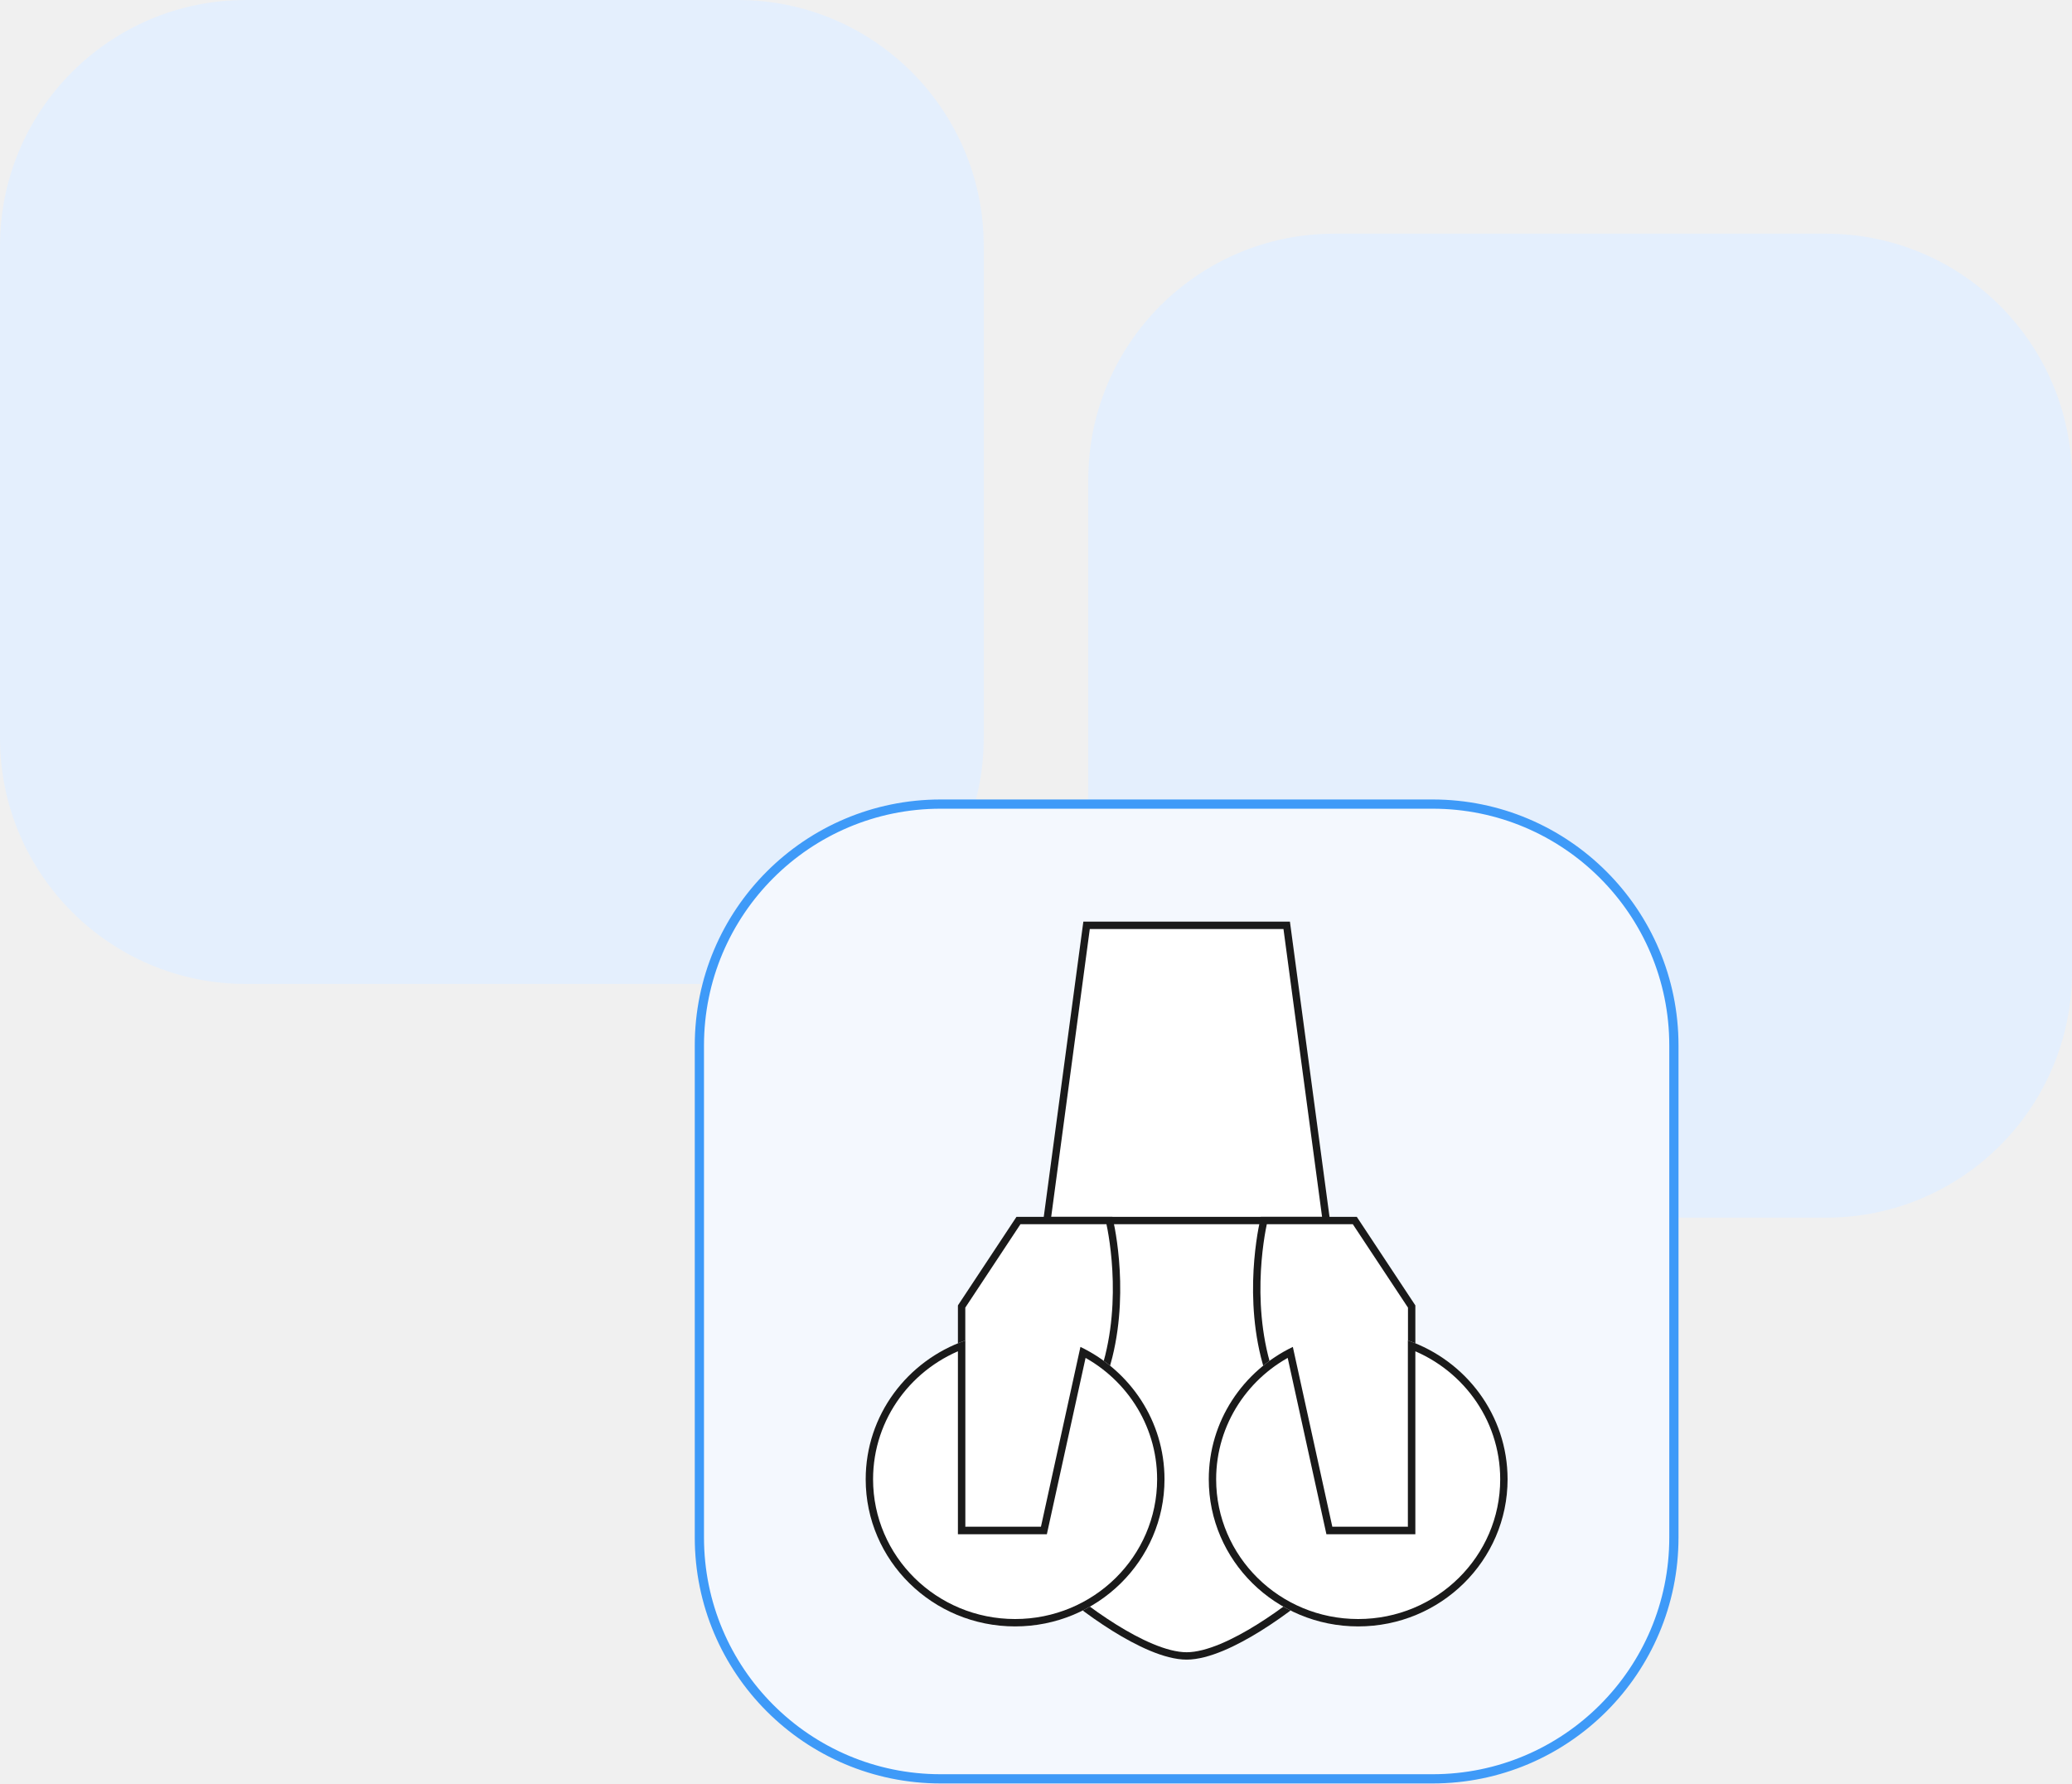
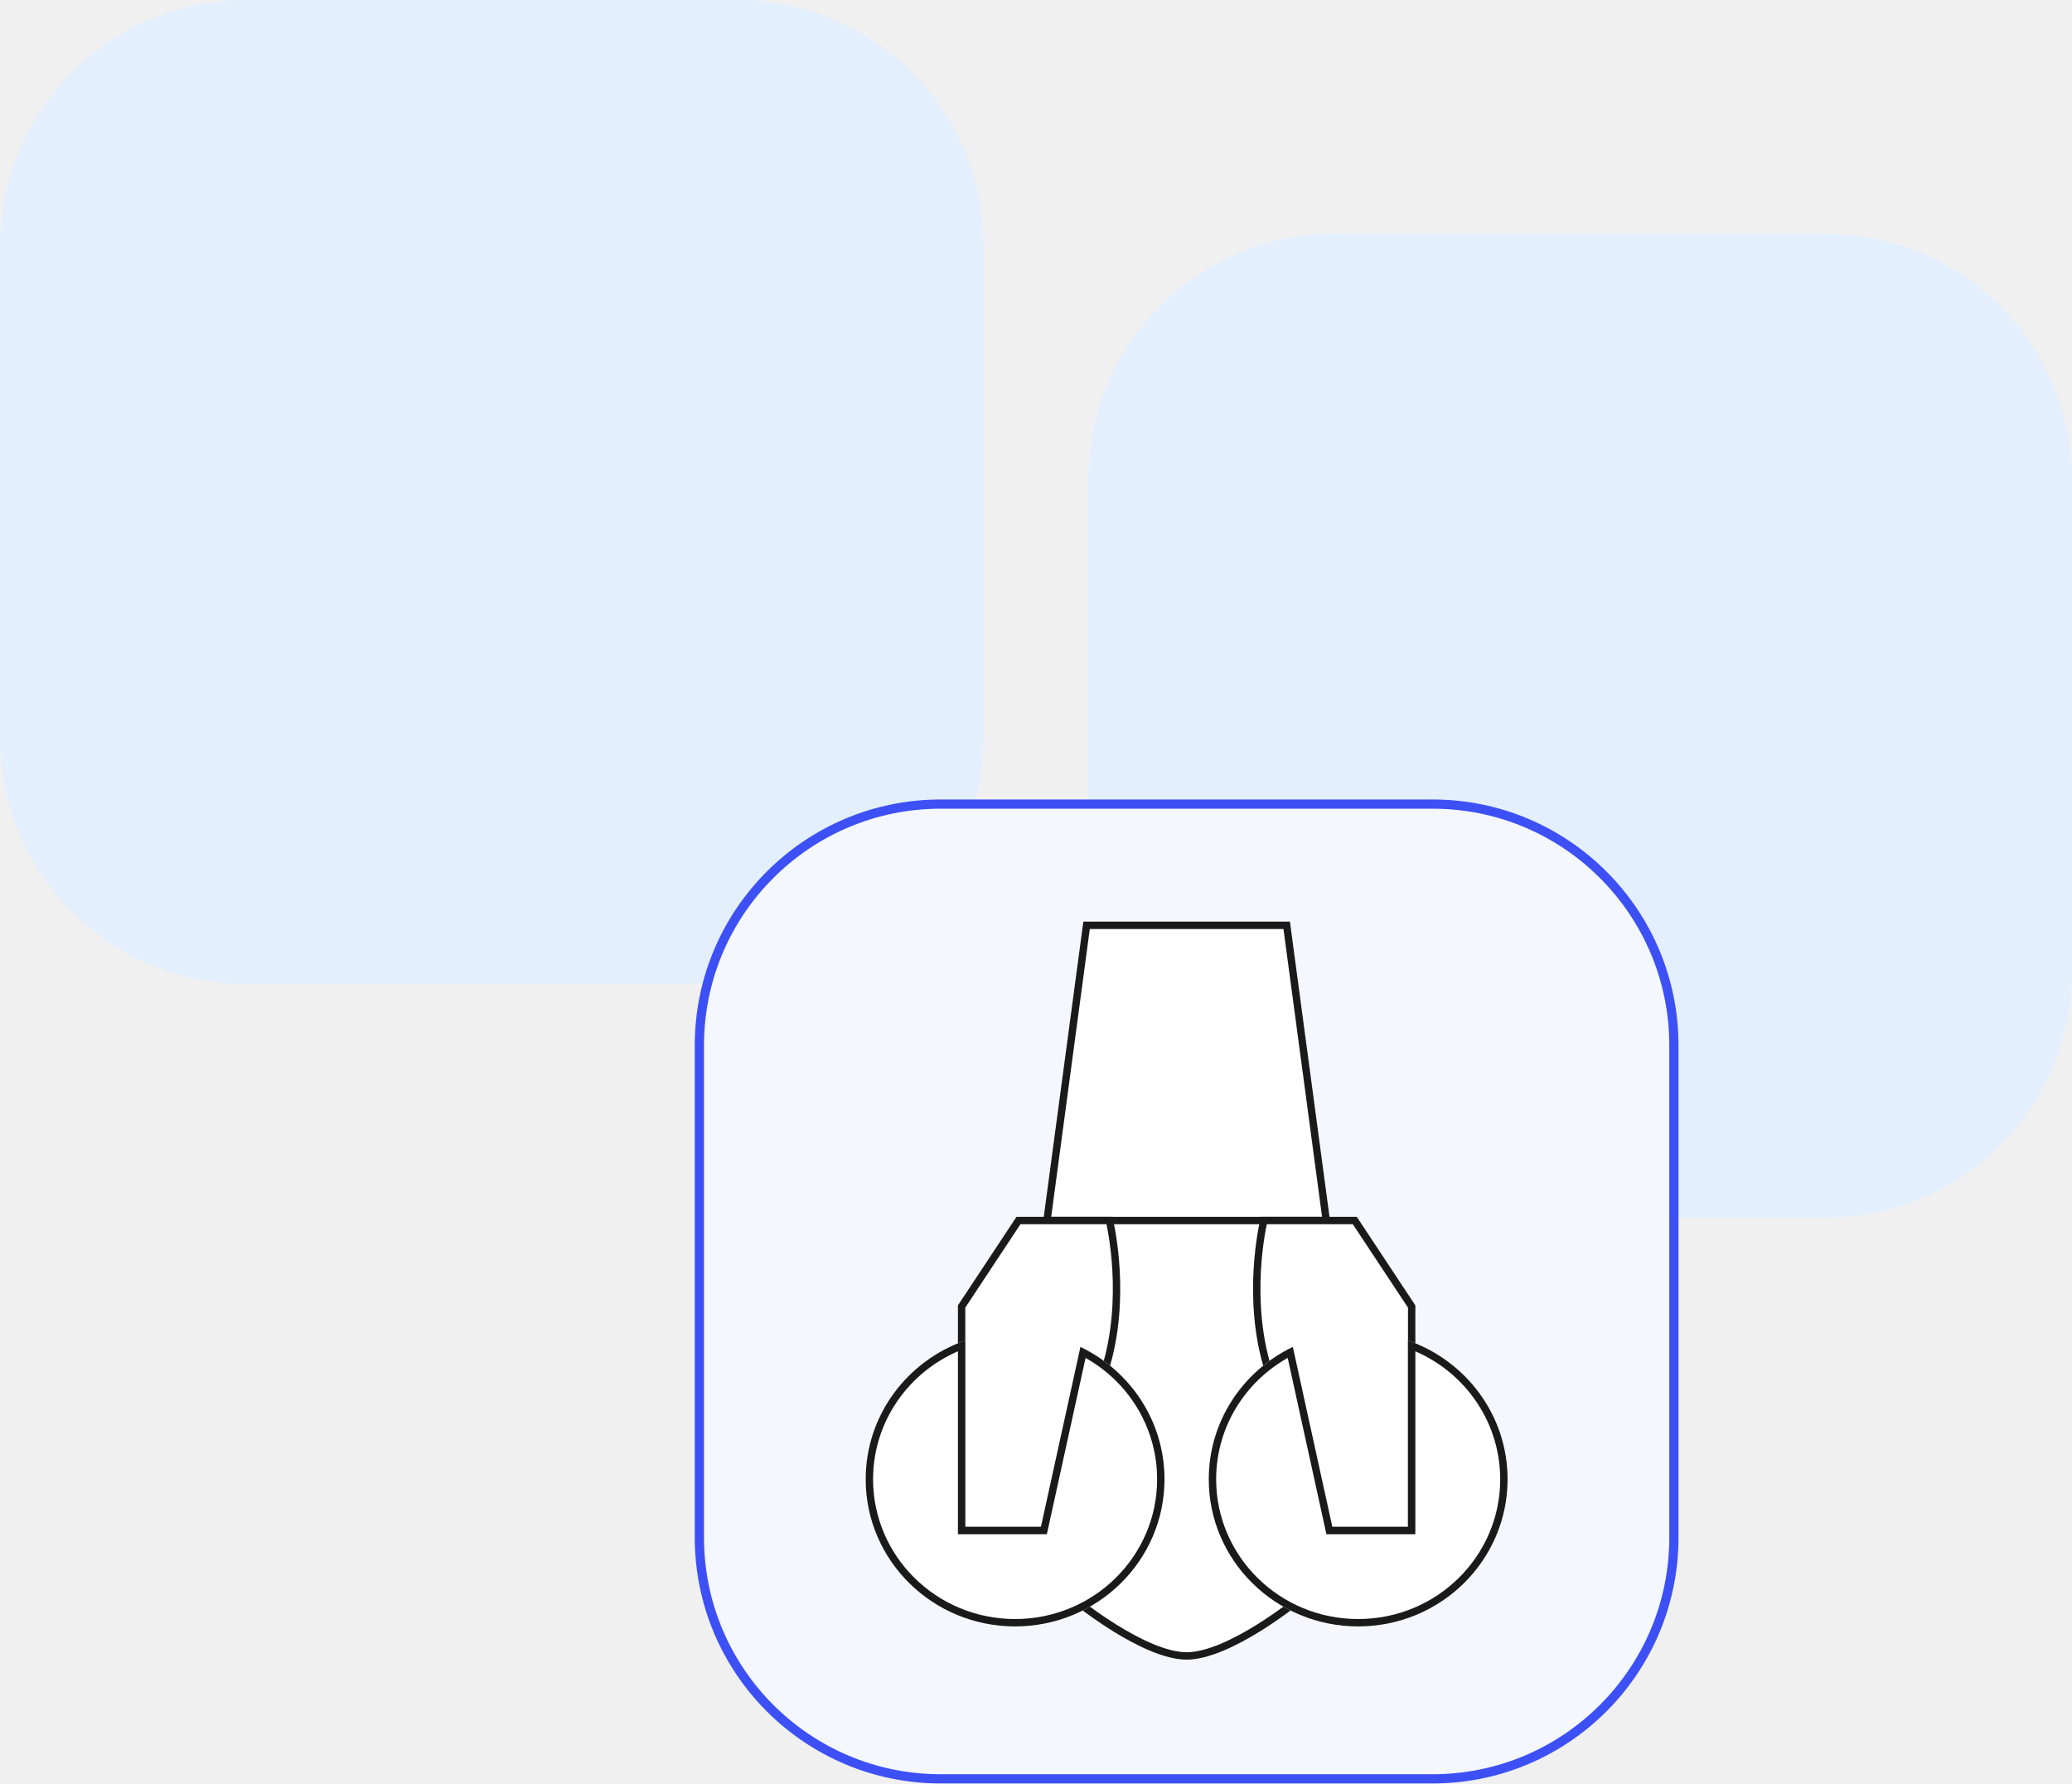
<svg xmlns="http://www.w3.org/2000/svg" width="337" height="290" fill="none">
  <rect width="160" height="160" x="177" y="38" fill="#e4effd" rx="40" />
  <rect width="160" height="160" fill="#e4effd" rx="40" />
-   <rect width="158.5" height="158.5" x="113.75" y="130.75" fill="#f4f8fe" stroke="#3e9af8" stroke-width="1.5" rx="39.25" />
+   <rect width="158.5" height="158.5" x="113.75" y="130.75" fill="#f4f8fe" stroke="#3d50f5" stroke-width="1.5" rx="39.25" />
  <path fill="#fff" stroke="#1a1a1a" stroke-width="1.2" d="m170.286 198.465 6.439-48h32.55l6.439 48zm4.714 0h36v61.813l-.272.215a70 70 0 0 1-6.021 4.213c-1.855 1.152-3.923 2.297-5.968 3.153-2.053.858-4.038 1.406-5.739 1.406s-3.686-.548-5.739-1.406c-2.045-.856-4.113-2.001-5.968-3.153a70 70 0 0 1-6.021-4.213l-.272-.215z" />
  <path fill="#fff" stroke="#1a1a1a" stroke-width="1.2" d="m205.543 198.498.007-.033h14.802l9.248 13.981v36.419h-13.333l-.208-.476a403 403 0 0 1-4.127-9.89c-2.4-5.983-5.085-13.148-6.275-17.977-1.413-5.736-1.415-11.366-1.06-15.571.177-2.1.443-3.84.665-5.052.11-.606.209-1.08.281-1.401Zm-25.086 0-.007-.033h-14.802l-9.248 13.981v36.419h13.333l.208-.476a403 403 0 0 0 4.127-9.89c2.4-5.983 5.085-13.148 6.275-17.977 1.413-5.736 1.415-11.366 1.06-15.571-.177-2.1-.443-3.84-.665-5.052-.11-.606-.209-1.08-.281-1.401Z" />
  <mask id="a" fill="#fff">
    <path fill-rule="evenodd" d="M229 217.975v30.304h-12.3l-6.427-29.263c-8.095 3.882-13.673 12.061-13.673 21.523 0 13.214 10.879 23.926 24.3 23.926 13.42 0 24.3-10.712 24.3-23.926 0-10.417-6.762-19.28-16.2-22.564" clip-rule="evenodd" />
  </mask>
  <path fill="#fff" fill-rule="evenodd" d="M229 217.975v30.304h-12.3l-6.427-29.263c-8.095 3.882-13.673 12.061-13.673 21.523 0 13.214 10.879 23.926 24.3 23.926 13.42 0 24.3-10.712 24.3-23.926 0-10.417-6.762-19.28-16.2-22.564" clip-rule="evenodd" />
  <path fill="#1a1a1a" d="m216.774 217.055.526 31.214-1.2.02-.525-31.214zm12.226.92h-1.2v-1.689l1.594.555zm0 30.304h1.2v1.2H229zm-12.3 0v1.2h-.965l-.207-.943zm-6.427-29.263-.519-1.082 1.366-.655.325 1.48zm19.927-1.041v30.304h-2.4v-30.304zm-1.2 31.504h-12.3v-2.4H229zm-13.472-.943-6.427-29.262 2.344-.515 6.427 29.262zm-4.736-28.438c-7.702 3.694-12.992 11.466-12.992 20.441h-2.4c0-9.948 5.866-18.534 14.354-22.605zM197.8 240.539c0 12.534 10.325 22.726 23.1 22.726v2.4c-14.066 0-25.5-11.232-25.5-25.126zm23.1 22.726c12.775 0 23.1-10.192 23.1-22.726h2.4c0 13.894-11.434 25.126-25.5 25.126zm23.1-22.726c0-9.881-6.414-18.306-15.394-21.431l.788-2.267c9.896 3.444 17.006 12.744 17.006 23.698z" mask="url(#a)" />
  <mask id="b" fill="#fff">
    <path fill-rule="evenodd" d="M157 217.975v30.304h12.3l6.427-29.263c8.095 3.882 13.673 12.061 13.673 21.523 0 13.214-10.879 23.926-24.3 23.926-13.42 0-24.3-10.712-24.3-23.926 0-10.417 6.762-19.28 16.2-22.564" clip-rule="evenodd" />
  </mask>
  <path fill="#fff" fill-rule="evenodd" d="M157 217.975v30.304h12.3l6.427-29.263c8.095 3.882 13.673 12.061 13.673 21.523 0 13.214-10.879 23.926-24.3 23.926-13.42 0-24.3-10.712-24.3-23.926 0-10.417 6.762-19.28 16.2-22.564" clip-rule="evenodd" />
  <path fill="#1a1a1a" d="M168.7 216.969v31.31h1.2v-31.31zm-11.7 1.006h1.2v-1.689l-1.594.555zm0 30.304h-1.2v1.2h1.2zm12.3 0v1.2h.965l.207-.943zm6.427-29.263.519-1.082-1.366-.655-.325 1.48zm-19.927-1.041v30.304h2.4v-30.304zm1.2 31.504h12.3v-2.4H157zm13.472-.943 6.427-29.262-2.344-.515-6.427 29.262zm4.736-28.438c7.702 3.694 12.992 11.466 12.992 20.441h2.4c0-9.948-5.866-18.534-14.354-22.605zm12.992 20.441c0 12.534-10.325 22.726-23.1 22.726v2.4c14.066 0 25.5-11.232 25.5-25.126zm-23.1 22.726c-12.775 0-23.1-10.192-23.1-22.726h-2.4c0 13.894 11.434 25.126 25.5 25.126zM142 240.539c0-9.881 6.414-18.306 15.394-21.431l-.788-2.267c-9.896 3.444-17.006 12.745-17.006 23.698z" mask="url(#b)" />
</svg>
